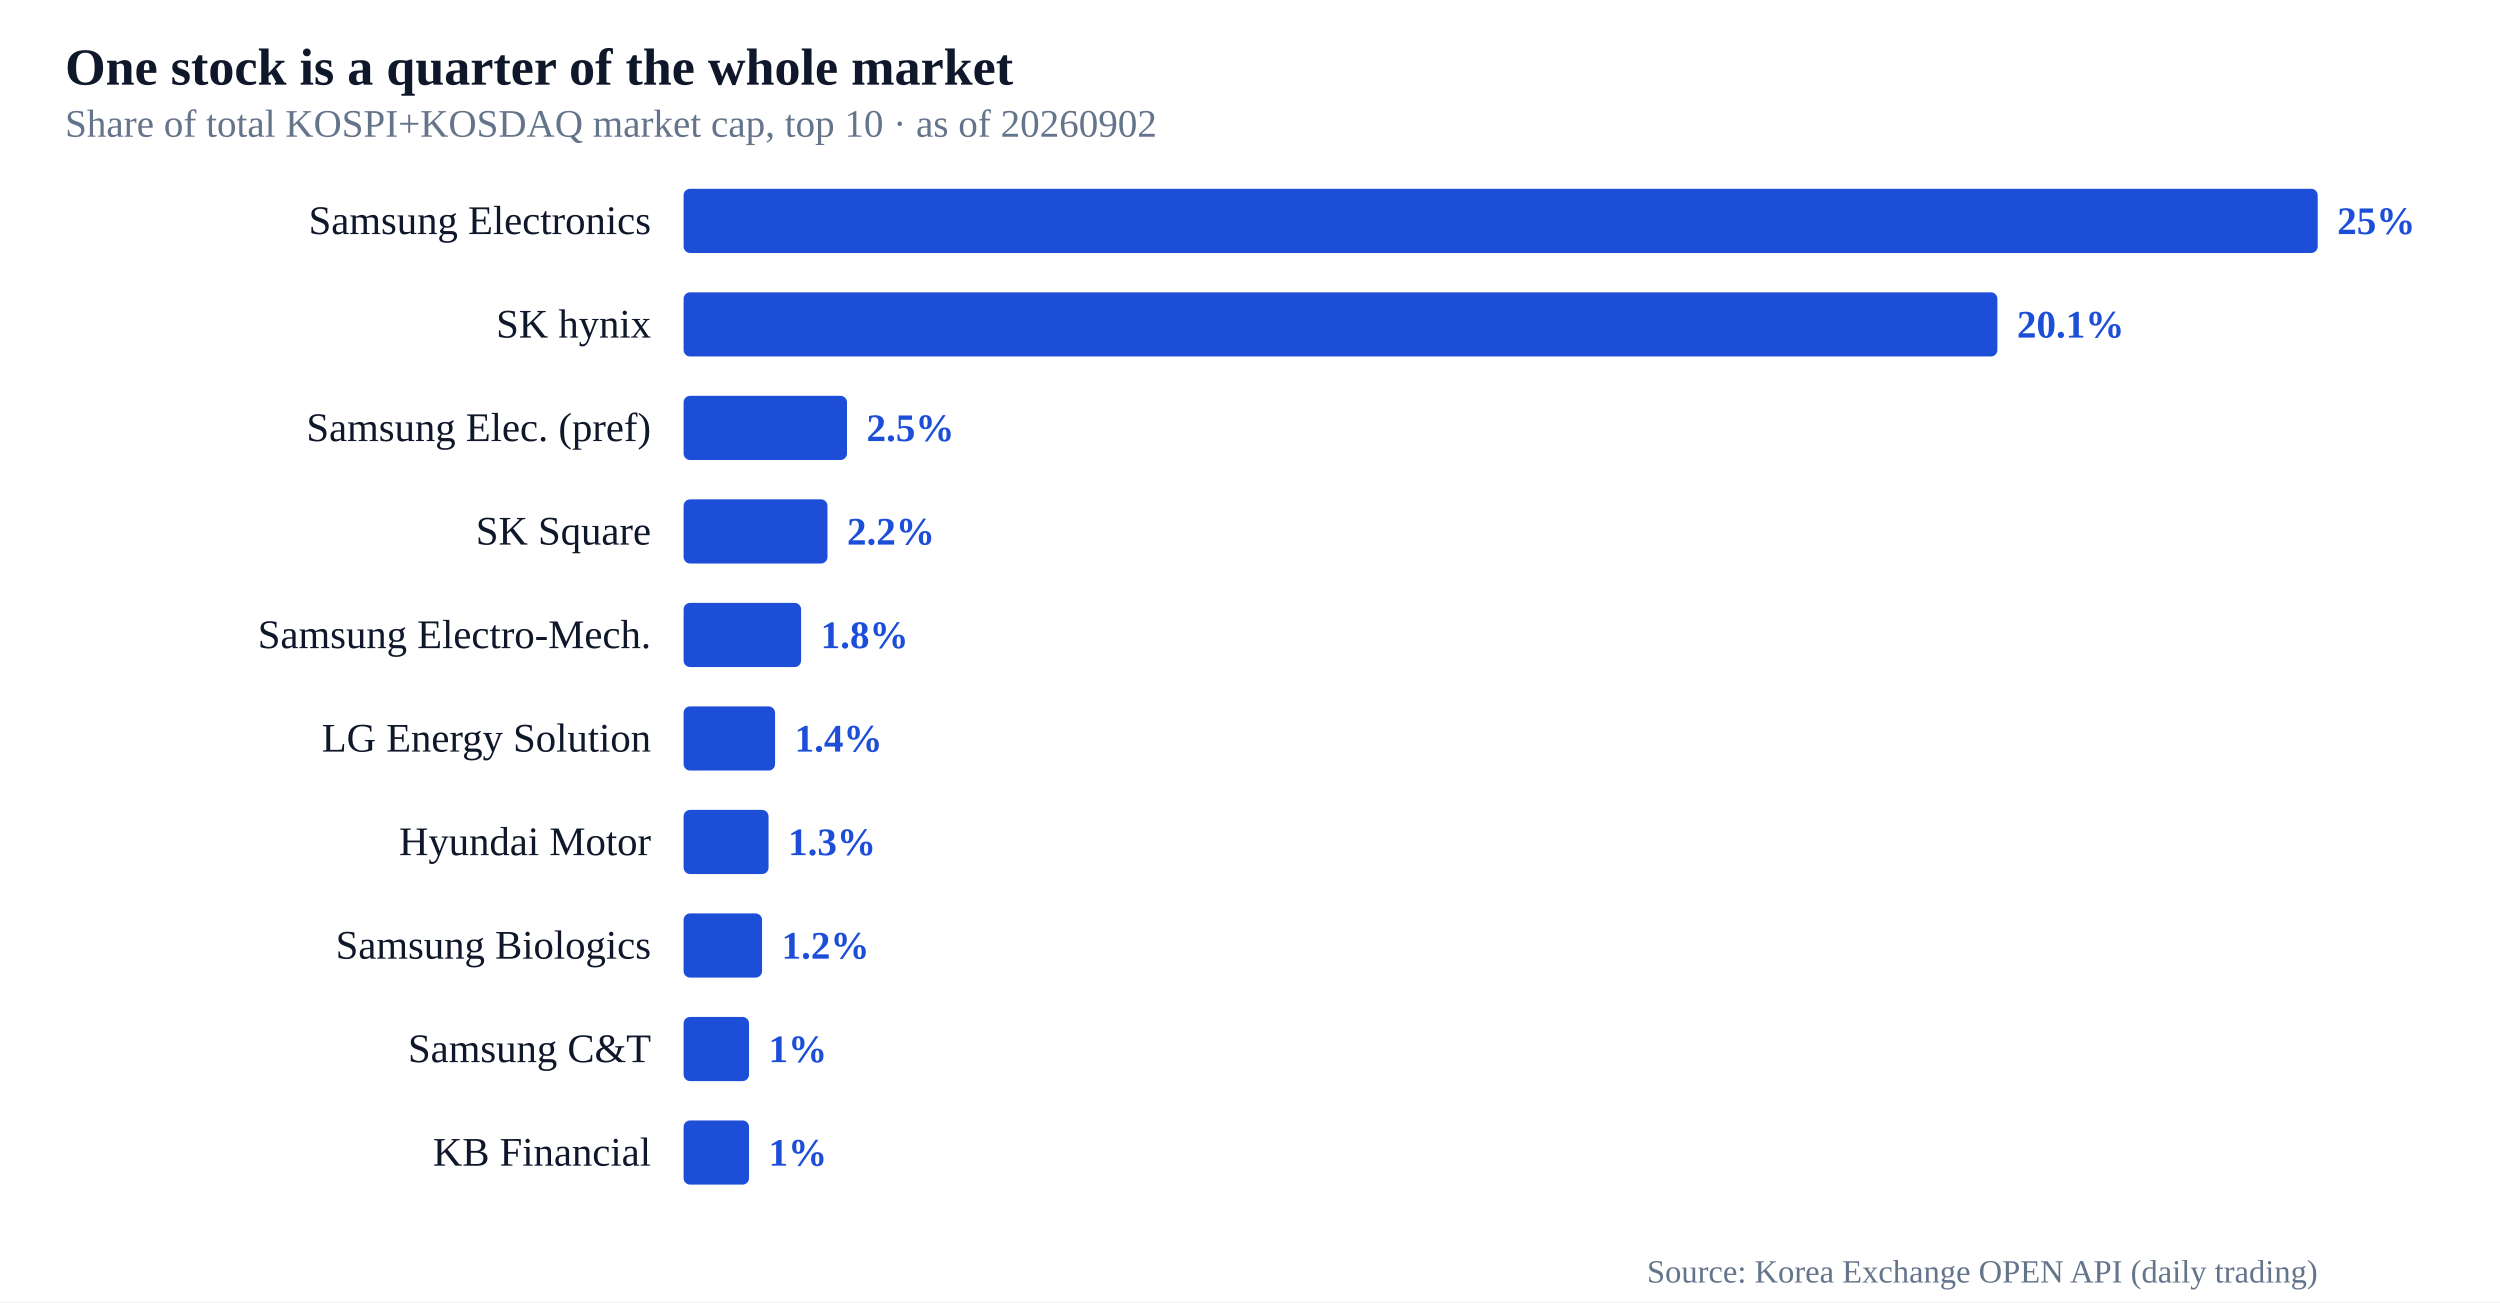
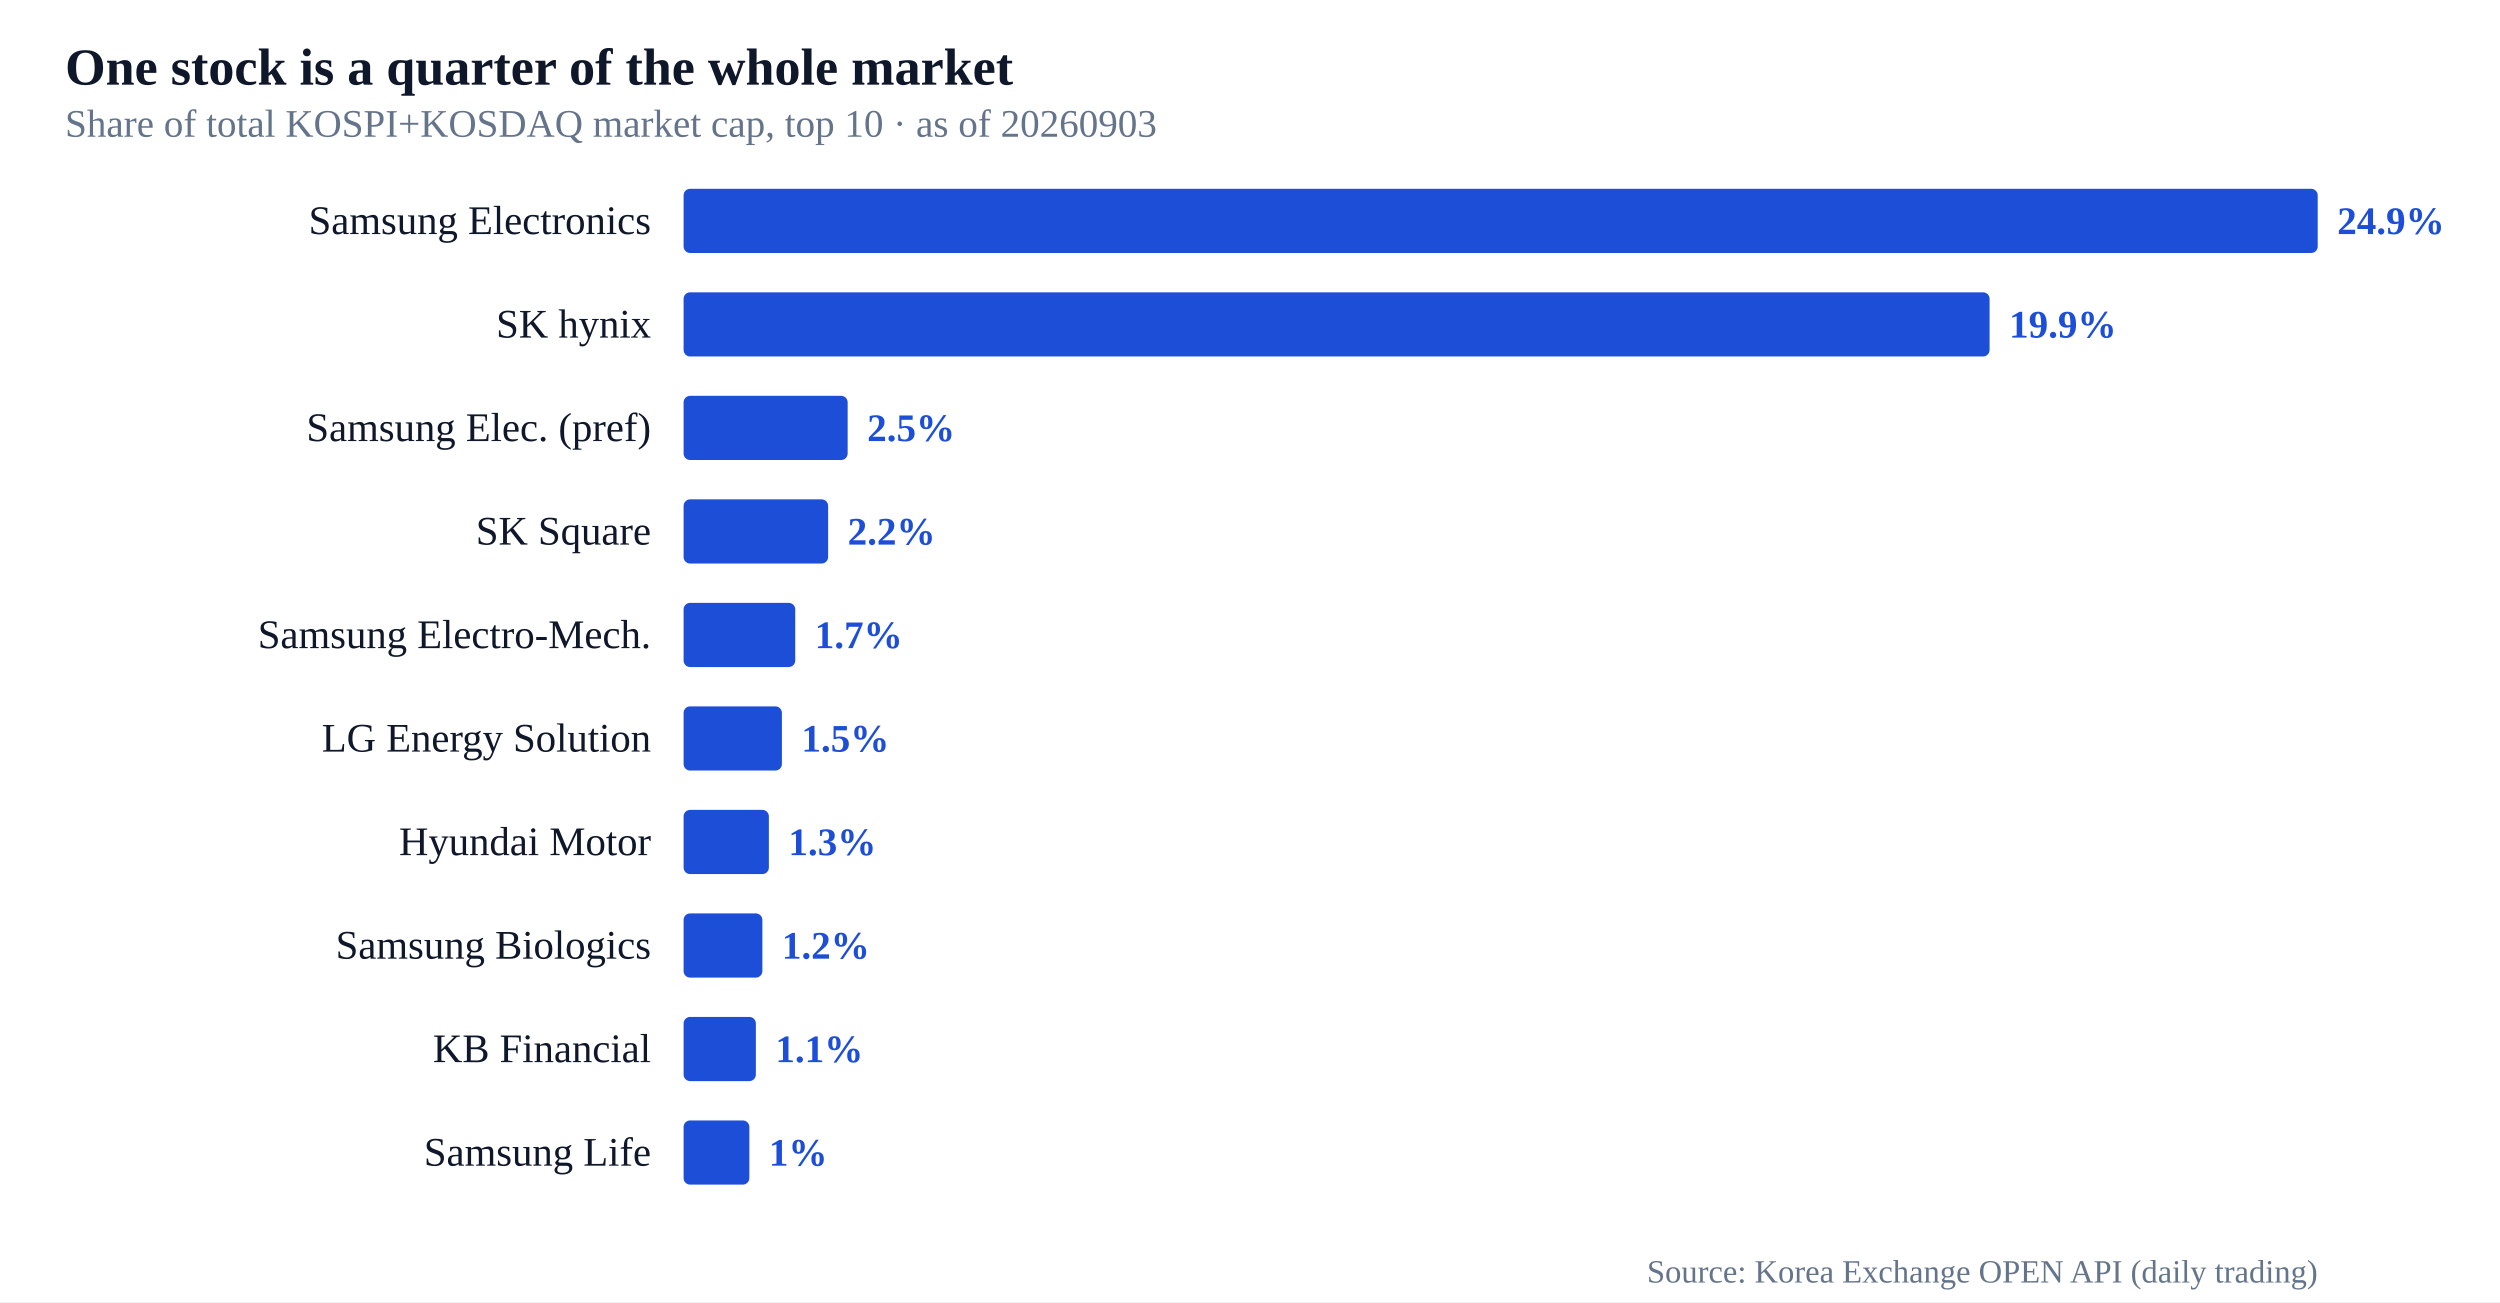
<svg xmlns="http://www.w3.org/2000/svg" viewBox="0 0 768 400" font-family="Georgia,'Times New Roman',serif" role="img" aria-label="Top 10 Korean stocks by share of total market capitalisation">
  <rect width="768" height="400" fill="#ffffff" />
  <text x="20" y="26" font-size="16" font-weight="700" fill="#0f172a">One stock is a quarter of the whole market</text>
-   <text x="20" y="42" font-size="12" fill="#64748b">Share of total KOSPI+KOSDAQ market cap, top 10 · as of 20260902</text>
+   <text x="20" y="42" font-size="12" fill="#64748b">Share of total KOSPI+KOSDAQ market cap, top 10 · as of 20260903</text>
  <rect x="210" y="58.0" width="502.0" height="19.716" fill="#1d4ed8" rx="2" />
  <text x="200" y="71.9" text-anchor="end" font-size="12.5" fill="#0f172a">Samsung Electronics</text>
-   <text x="718.0" y="71.9" font-size="12" font-weight="700" fill="#1d4ed8">25%</text>
-   <rect x="210" y="89.8" width="403.6" height="19.716" fill="#1d4ed8" rx="2" />
+   <text x="718.0" y="71.9" font-size="12" font-weight="700" fill="#1d4ed8">24.9%</text>
+   <rect x="210" y="89.8" width="401.2" height="19.716" fill="#1d4ed8" rx="2" />
  <text x="200" y="103.7" text-anchor="end" font-size="12.5" fill="#0f172a">SK hynix</text>
-   <text x="619.6" y="103.7" font-size="12" font-weight="700" fill="#1d4ed8">20.1%</text>
-   <rect x="210" y="121.6" width="50.2" height="19.716" fill="#1d4ed8" rx="2" />
+   <text x="617.2" y="103.7" font-size="12" font-weight="700" fill="#1d4ed8">19.9%</text>
+   <rect x="210" y="121.6" width="50.4" height="19.716" fill="#1d4ed8" rx="2" />
  <text x="200" y="135.5" text-anchor="end" font-size="12.5" fill="#0f172a">Samsung Elec. (pref)</text>
-   <text x="266.2" y="135.5" font-size="12" font-weight="700" fill="#1d4ed8">2.5%</text>
-   <rect x="210" y="153.4" width="44.2" height="19.716" fill="#1d4ed8" rx="2" />
+   <text x="266.4" y="135.5" font-size="12" font-weight="700" fill="#1d4ed8">2.5%</text>
+   <rect x="210" y="153.4" width="44.4" height="19.716" fill="#1d4ed8" rx="2" />
  <text x="200" y="167.3" text-anchor="end" font-size="12.5" fill="#0f172a">SK Square</text>
-   <text x="260.2" y="167.3" font-size="12" font-weight="700" fill="#1d4ed8">2.2%</text>
-   <rect x="210" y="185.2" width="36.1" height="19.716" fill="#1d4ed8" rx="2" />
+   <text x="260.4" y="167.3" font-size="12" font-weight="700" fill="#1d4ed8">2.2%</text>
+   <rect x="210" y="185.2" width="34.3" height="19.716" fill="#1d4ed8" rx="2" />
  <text x="200" y="199.1" text-anchor="end" font-size="12.5" fill="#0f172a">Samsung Electro-Mech.</text>
-   <text x="252.1" y="199.1" font-size="12" font-weight="700" fill="#1d4ed8">1.8%</text>
-   <rect x="210" y="217.0" width="28.1" height="19.716" fill="#1d4ed8" rx="2" />
+   <text x="250.3" y="199.1" font-size="12" font-weight="700" fill="#1d4ed8">1.7%</text>
+   <rect x="210" y="217.0" width="30.2" height="19.716" fill="#1d4ed8" rx="2" />
  <text x="200" y="230.9" text-anchor="end" font-size="12.5" fill="#0f172a">LG Energy Solution</text>
-   <text x="244.1" y="230.9" font-size="12" font-weight="700" fill="#1d4ed8">1.4%</text>
-   <rect x="210" y="248.8" width="26.1" height="19.716" fill="#1d4ed8" rx="2" />
+   <text x="246.2" y="230.9" font-size="12" font-weight="700" fill="#1d4ed8">1.5%</text>
+   <rect x="210" y="248.8" width="26.2" height="19.716" fill="#1d4ed8" rx="2" />
  <text x="200" y="262.7" text-anchor="end" font-size="12.5" fill="#0f172a">Hyundai Motor</text>
-   <text x="242.1" y="262.7" font-size="12" font-weight="700" fill="#1d4ed8">1.3%</text>
-   <rect x="210" y="280.6" width="24.1" height="19.716" fill="#1d4ed8" rx="2" />
+   <text x="242.2" y="262.7" font-size="12" font-weight="700" fill="#1d4ed8">1.3%</text>
+   <rect x="210" y="280.6" width="24.2" height="19.716" fill="#1d4ed8" rx="2" />
  <text x="200" y="294.5" text-anchor="end" font-size="12.5" fill="#0f172a">Samsung Biologics</text>
-   <text x="240.1" y="294.5" font-size="12" font-weight="700" fill="#1d4ed8">1.2%</text>
-   <rect x="210" y="312.4" width="20.1" height="19.716" fill="#1d4ed8" rx="2" />
-   <text x="200" y="326.3" text-anchor="end" font-size="12.5" fill="#0f172a">Samsung C&amp;T</text>
-   <text x="236.1" y="326.3" font-size="12" font-weight="700" fill="#1d4ed8">1%</text>
-   <rect x="210" y="344.2" width="20.1" height="19.716" fill="#1d4ed8" rx="2" />
-   <text x="200" y="358.1" text-anchor="end" font-size="12.5" fill="#0f172a">KB Financial</text>
-   <text x="236.1" y="358.1" font-size="12" font-weight="700" fill="#1d4ed8">1%</text>
+   <text x="240.2" y="294.5" font-size="12" font-weight="700" fill="#1d4ed8">1.2%</text>
+   <rect x="210" y="312.4" width="22.2" height="19.716" fill="#1d4ed8" rx="2" />
+   <text x="200" y="326.3" text-anchor="end" font-size="12.5" fill="#0f172a">KB Financial</text>
+   <text x="238.2" y="326.3" font-size="12" font-weight="700" fill="#1d4ed8">1.1%</text>
+   <rect x="210" y="344.2" width="20.2" height="19.716" fill="#1d4ed8" rx="2" />
+   <text x="200" y="358.1" text-anchor="end" font-size="12.5" fill="#0f172a">Samsung Life</text>
+   <text x="236.2" y="358.1" font-size="12" font-weight="700" fill="#1d4ed8">1%</text>
  <text x="712" y="394" text-anchor="end" font-size="10" fill="#64748b">Source: Korea Exchange OPEN API (daily trading)</text>
</svg>
